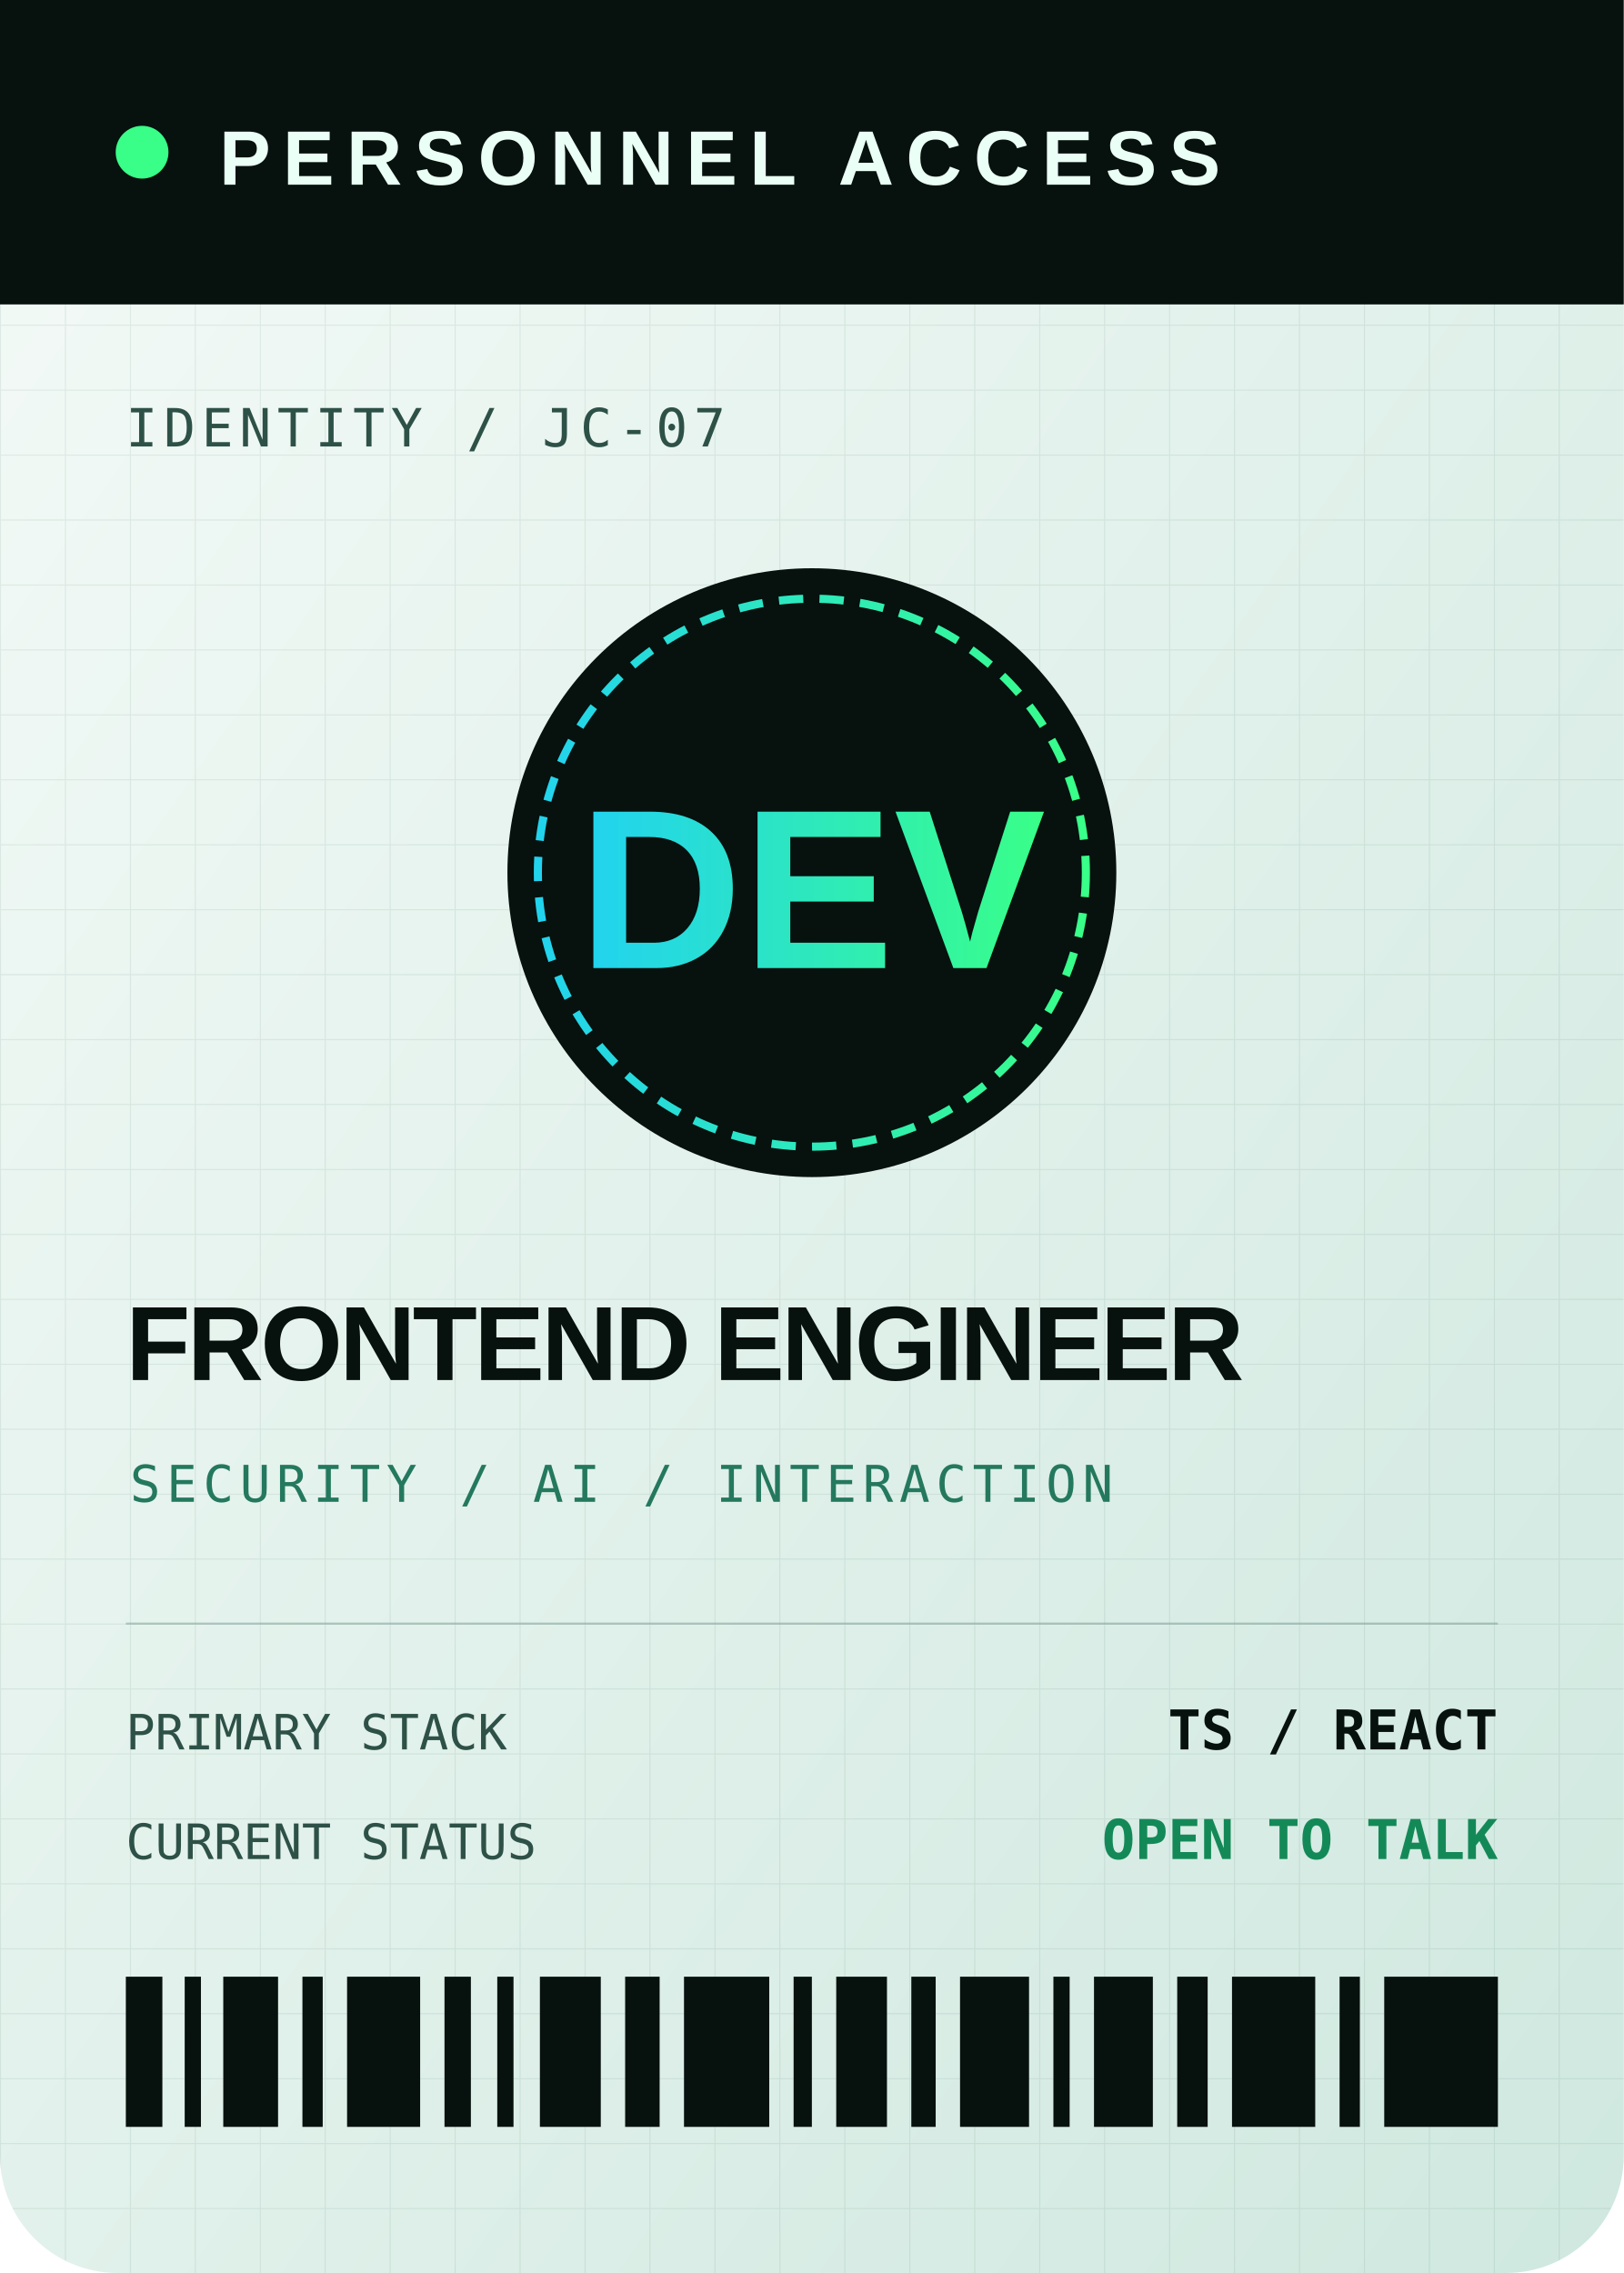
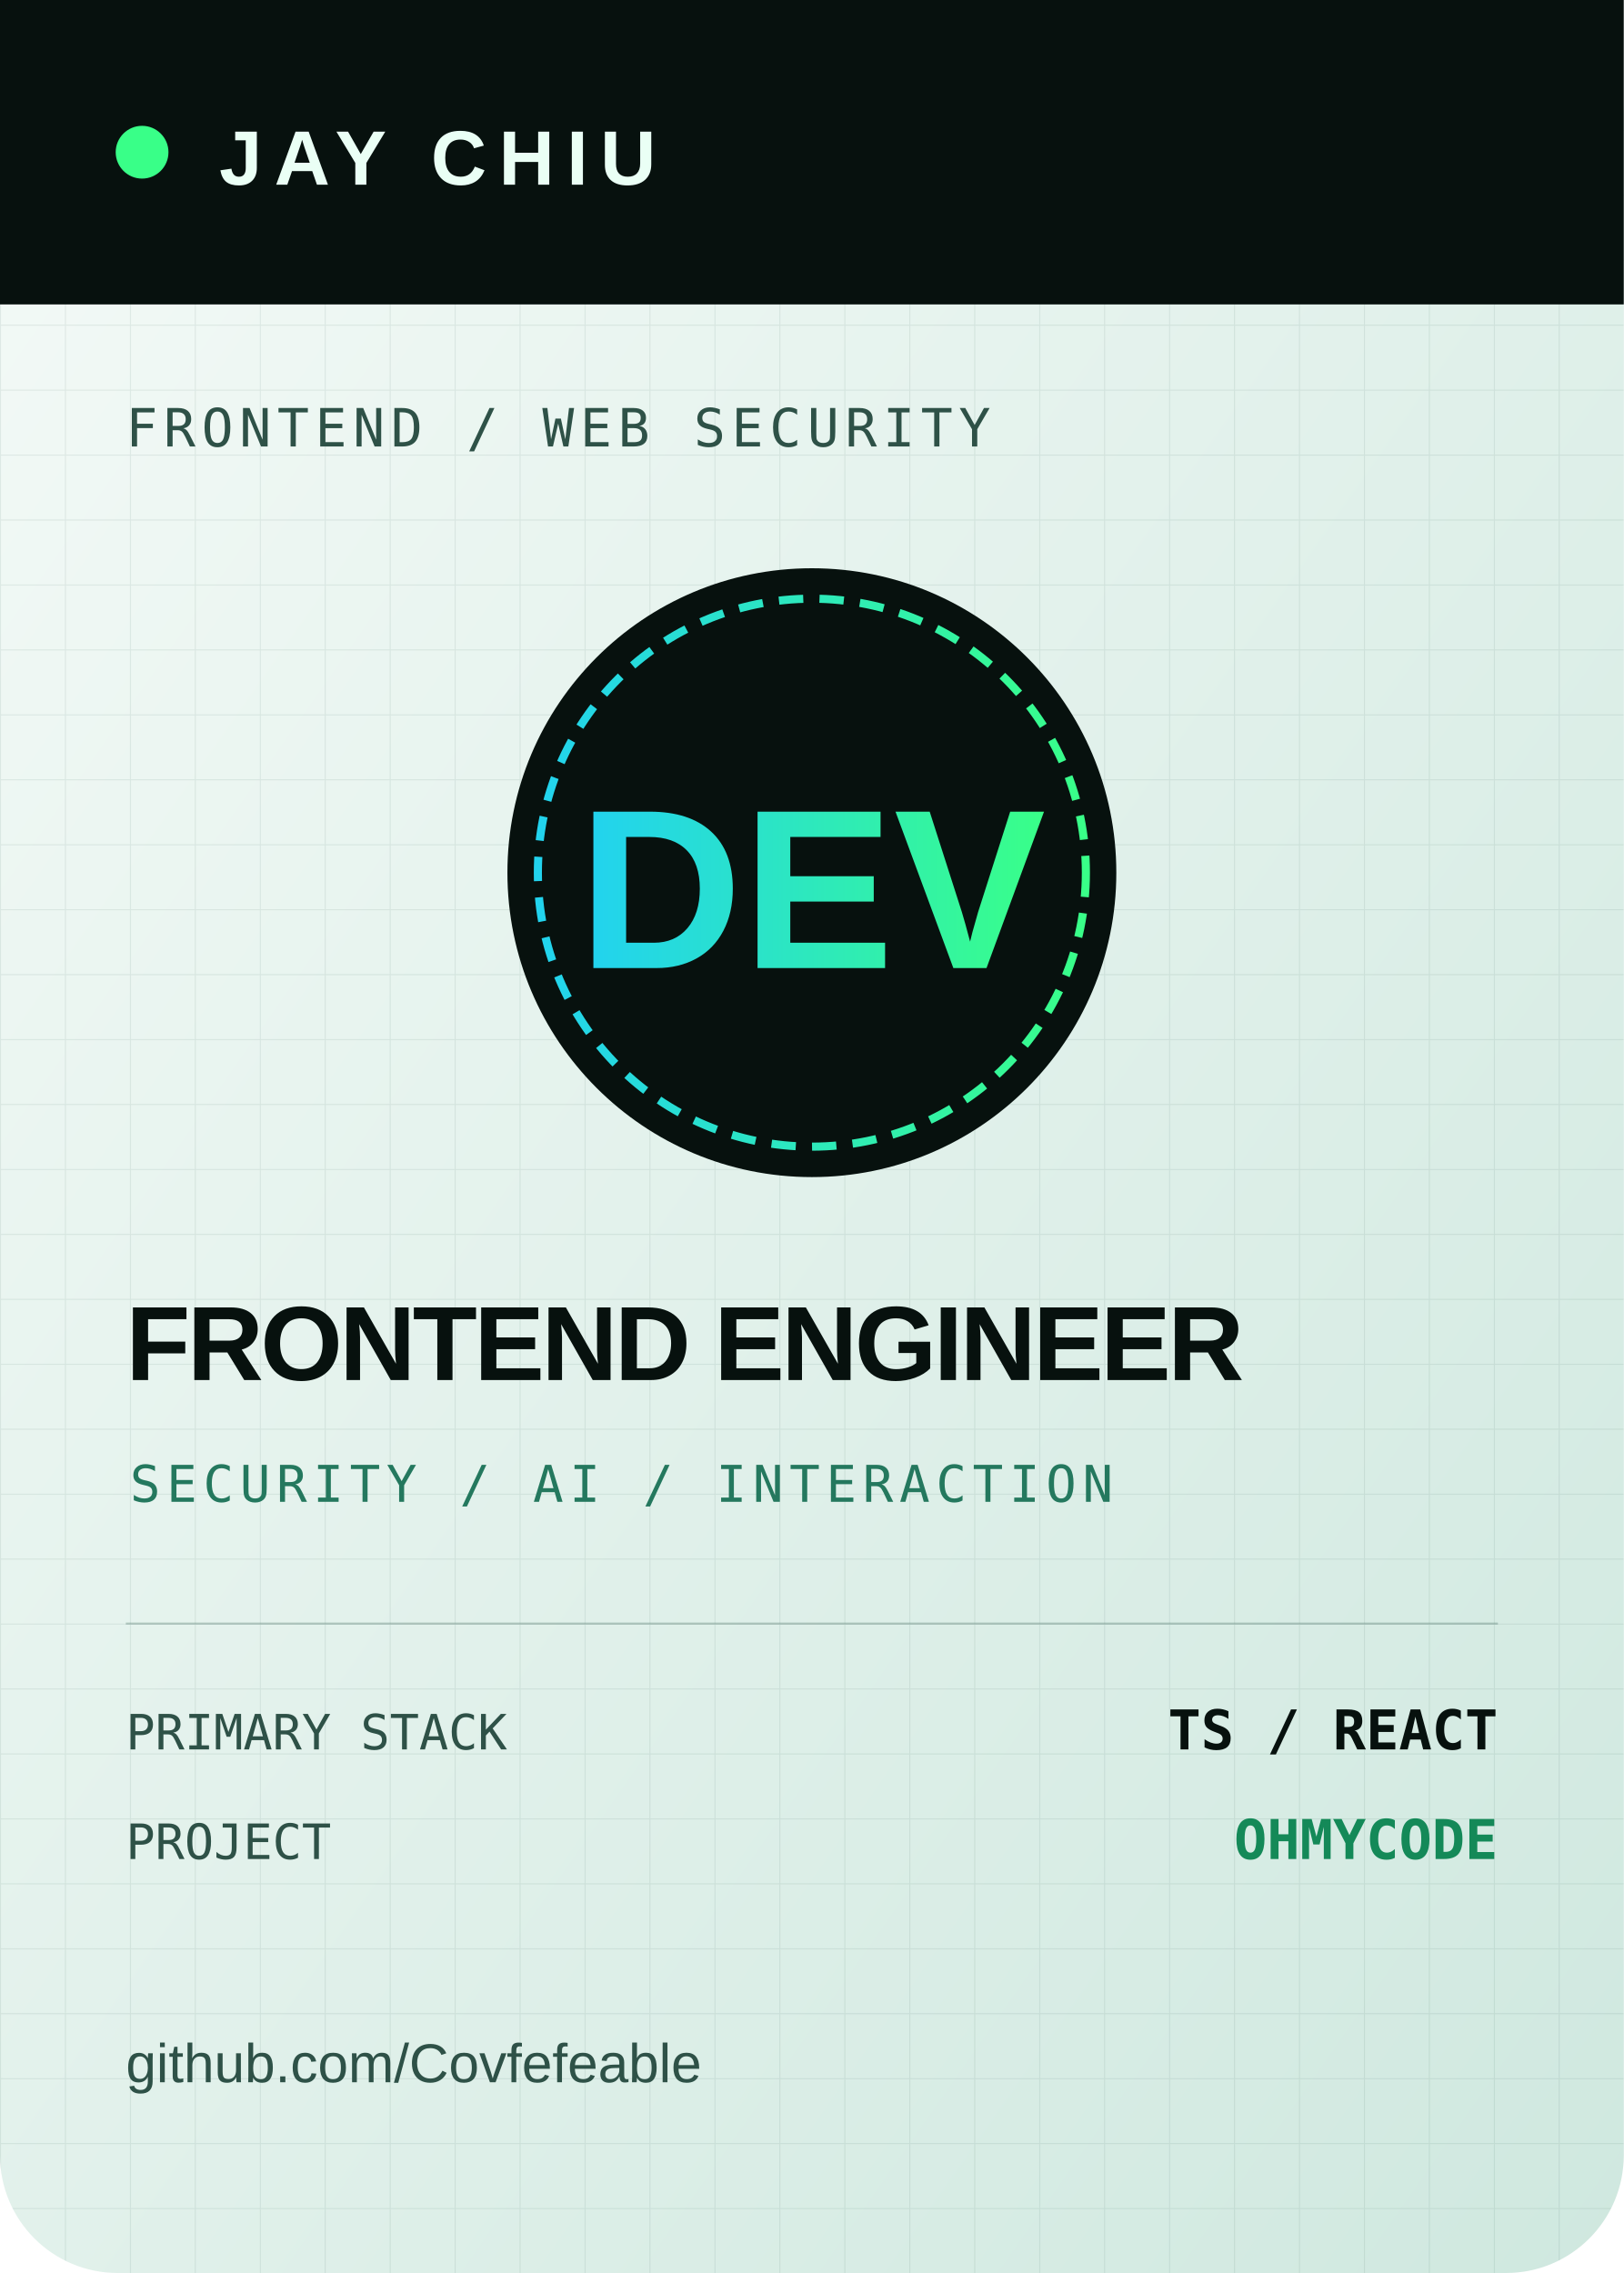
<svg xmlns="http://www.w3.org/2000/svg" width="800" height="1120" viewBox="0 0 800 1120">
  <defs>
    <linearGradient id="bg" x1="0" y1="0" x2="1" y2="1">
      <stop stop-color="#f4faf7" />
      <stop offset="1" stop-color="#cfe8df" />
    </linearGradient>
    <linearGradient id="holo">
      <stop stop-color="#22d3ee" />
      <stop offset="1" stop-color="#39ff88" />
    </linearGradient>
    <pattern id="grid" width="32" height="32" patternUnits="userSpaceOnUse">
      <path d="M32 0H0V32" fill="none" stroke="#0a3328" stroke-opacity=".08" />
    </pattern>
  </defs>
  <rect width="800" height="1120" rx="58" fill="url(#bg)" />
  <rect width="800" height="1120" rx="58" fill="url(#grid)" />
  <path d="M0 0h800v150H0z" fill="#07110e" />
  <circle cx="70" cy="75" r="13" fill="#39ff88" />
-   <text x="108" y="91" fill="#eafff5" font-family="Arial,sans-serif" font-size="38" font-weight="700" letter-spacing="6">PERSONNEL ACCESS</text>
-   <text x="62" y="220" fill="#2e5147" font-family="monospace" font-size="26" letter-spacing="3">IDENTITY / JC-07</text>
+   <text x="108" y="91" fill="#eafff5" font-family="Arial,sans-serif" font-size="38" font-weight="700" letter-spacing="6">JAY CHIU</text>
+   <text x="62" y="220" fill="#2e5147" font-family="monospace" font-size="26" letter-spacing="3">FRONTEND / WEB SECURITY</text>
  <circle cx="400" cy="430" r="150" fill="#07110e" />
  <circle cx="400" cy="430" r="135" fill="none" stroke="url(#holo)" stroke-width="4" stroke-dasharray="12 8" />
  <text x="400" y="477" text-anchor="middle" fill="url(#holo)" font-family="Arial,sans-serif" font-size="112" font-weight="800">DEV</text>
  <text x="62" y="680" fill="#07110e" font-family="Arial,sans-serif" font-size="52" font-weight="800" letter-spacing="-1.5">FRONTEND ENGINEER</text>
  <text x="64" y="740" fill="#24785e" font-family="monospace" font-size="25" letter-spacing="3">SECURITY / AI / INTERACTION</text>
  <path d="M62 800h676" stroke="#52756a" stroke-opacity=".35" />
  <text x="62" y="862" fill="#2e5147" font-family="monospace" font-size="24">PRIMARY STACK</text>
  <text x="738" y="862" text-anchor="end" fill="#07110e" font-family="monospace" font-size="27" font-weight="700">TS / REACT</text>
-   <text x="62" y="916" fill="#2e5147" font-family="monospace" font-size="24">CURRENT STATUS</text>
-   <text x="738" y="916" text-anchor="end" fill="#148958" font-family="monospace" font-size="27" font-weight="700">OPEN TO TALK</text>
-   <g fill="#07110e">
-     <path d="M62 974h18v74H62zM91 974h8v74h-8zM110 974h27v74h-27zM149 974h10v74h-10zM171 974h36v74h-36zM219 974h13v74h-13zM245 974h8v74h-8zM266 974h30v74h-30zM308 974h17v74h-17zM337 974h42v74h-42zM391 974h9v74h-9zM412 974h25v74h-25zM449 974h12v74h-12zM473 974h34v74h-34zM519 974h8v74h-8zM539 974h29v74h-29zM580 974h15v74h-15zM607 974h41v74h-41zM660 974h10v74h-10zM682 974h56v74h-56z" />
-   </g>
+   <text x="62" y="916" fill="#2e5147" font-family="monospace" font-size="24">PROJECT</text>
+   <text x="738" y="916" text-anchor="end" fill="#148958" font-family="monospace" font-size="27" font-weight="700">OHMYCODE</text>
+   <text x="62" y="1026" fill="#2e5147" font-family="Arial,sans-serif" font-size="27">github.com/Covfefeable</text>
</svg>
